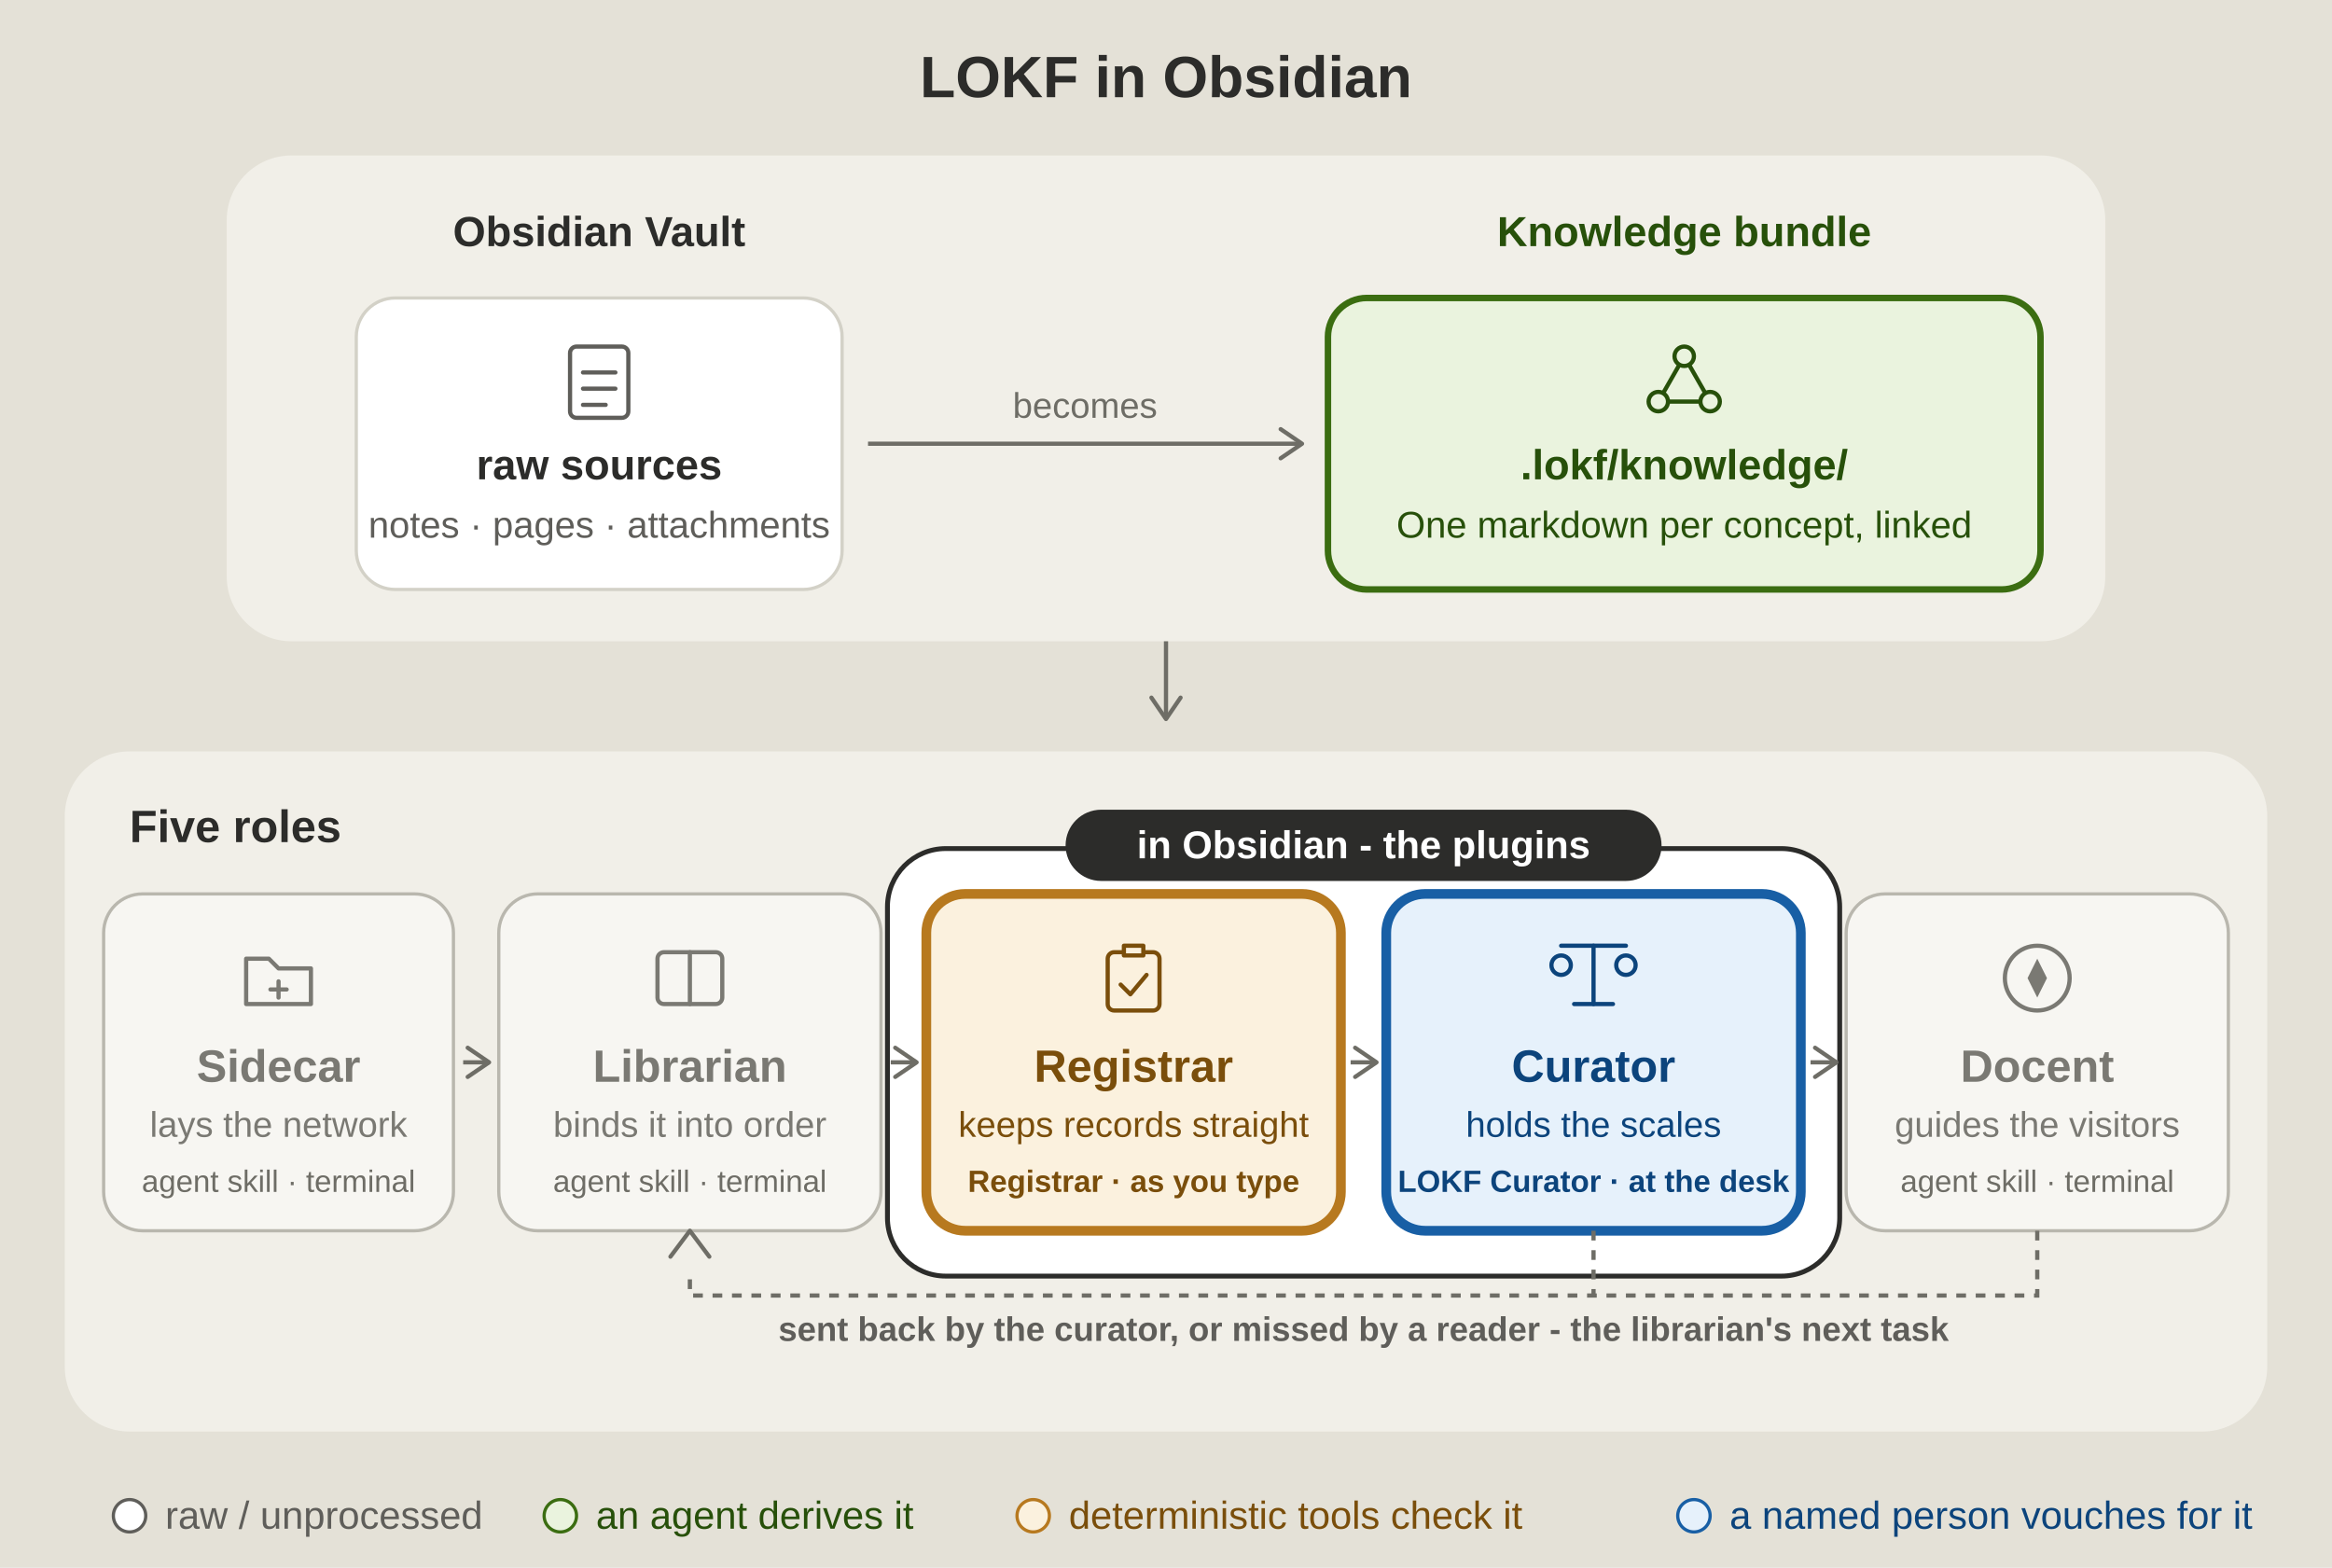
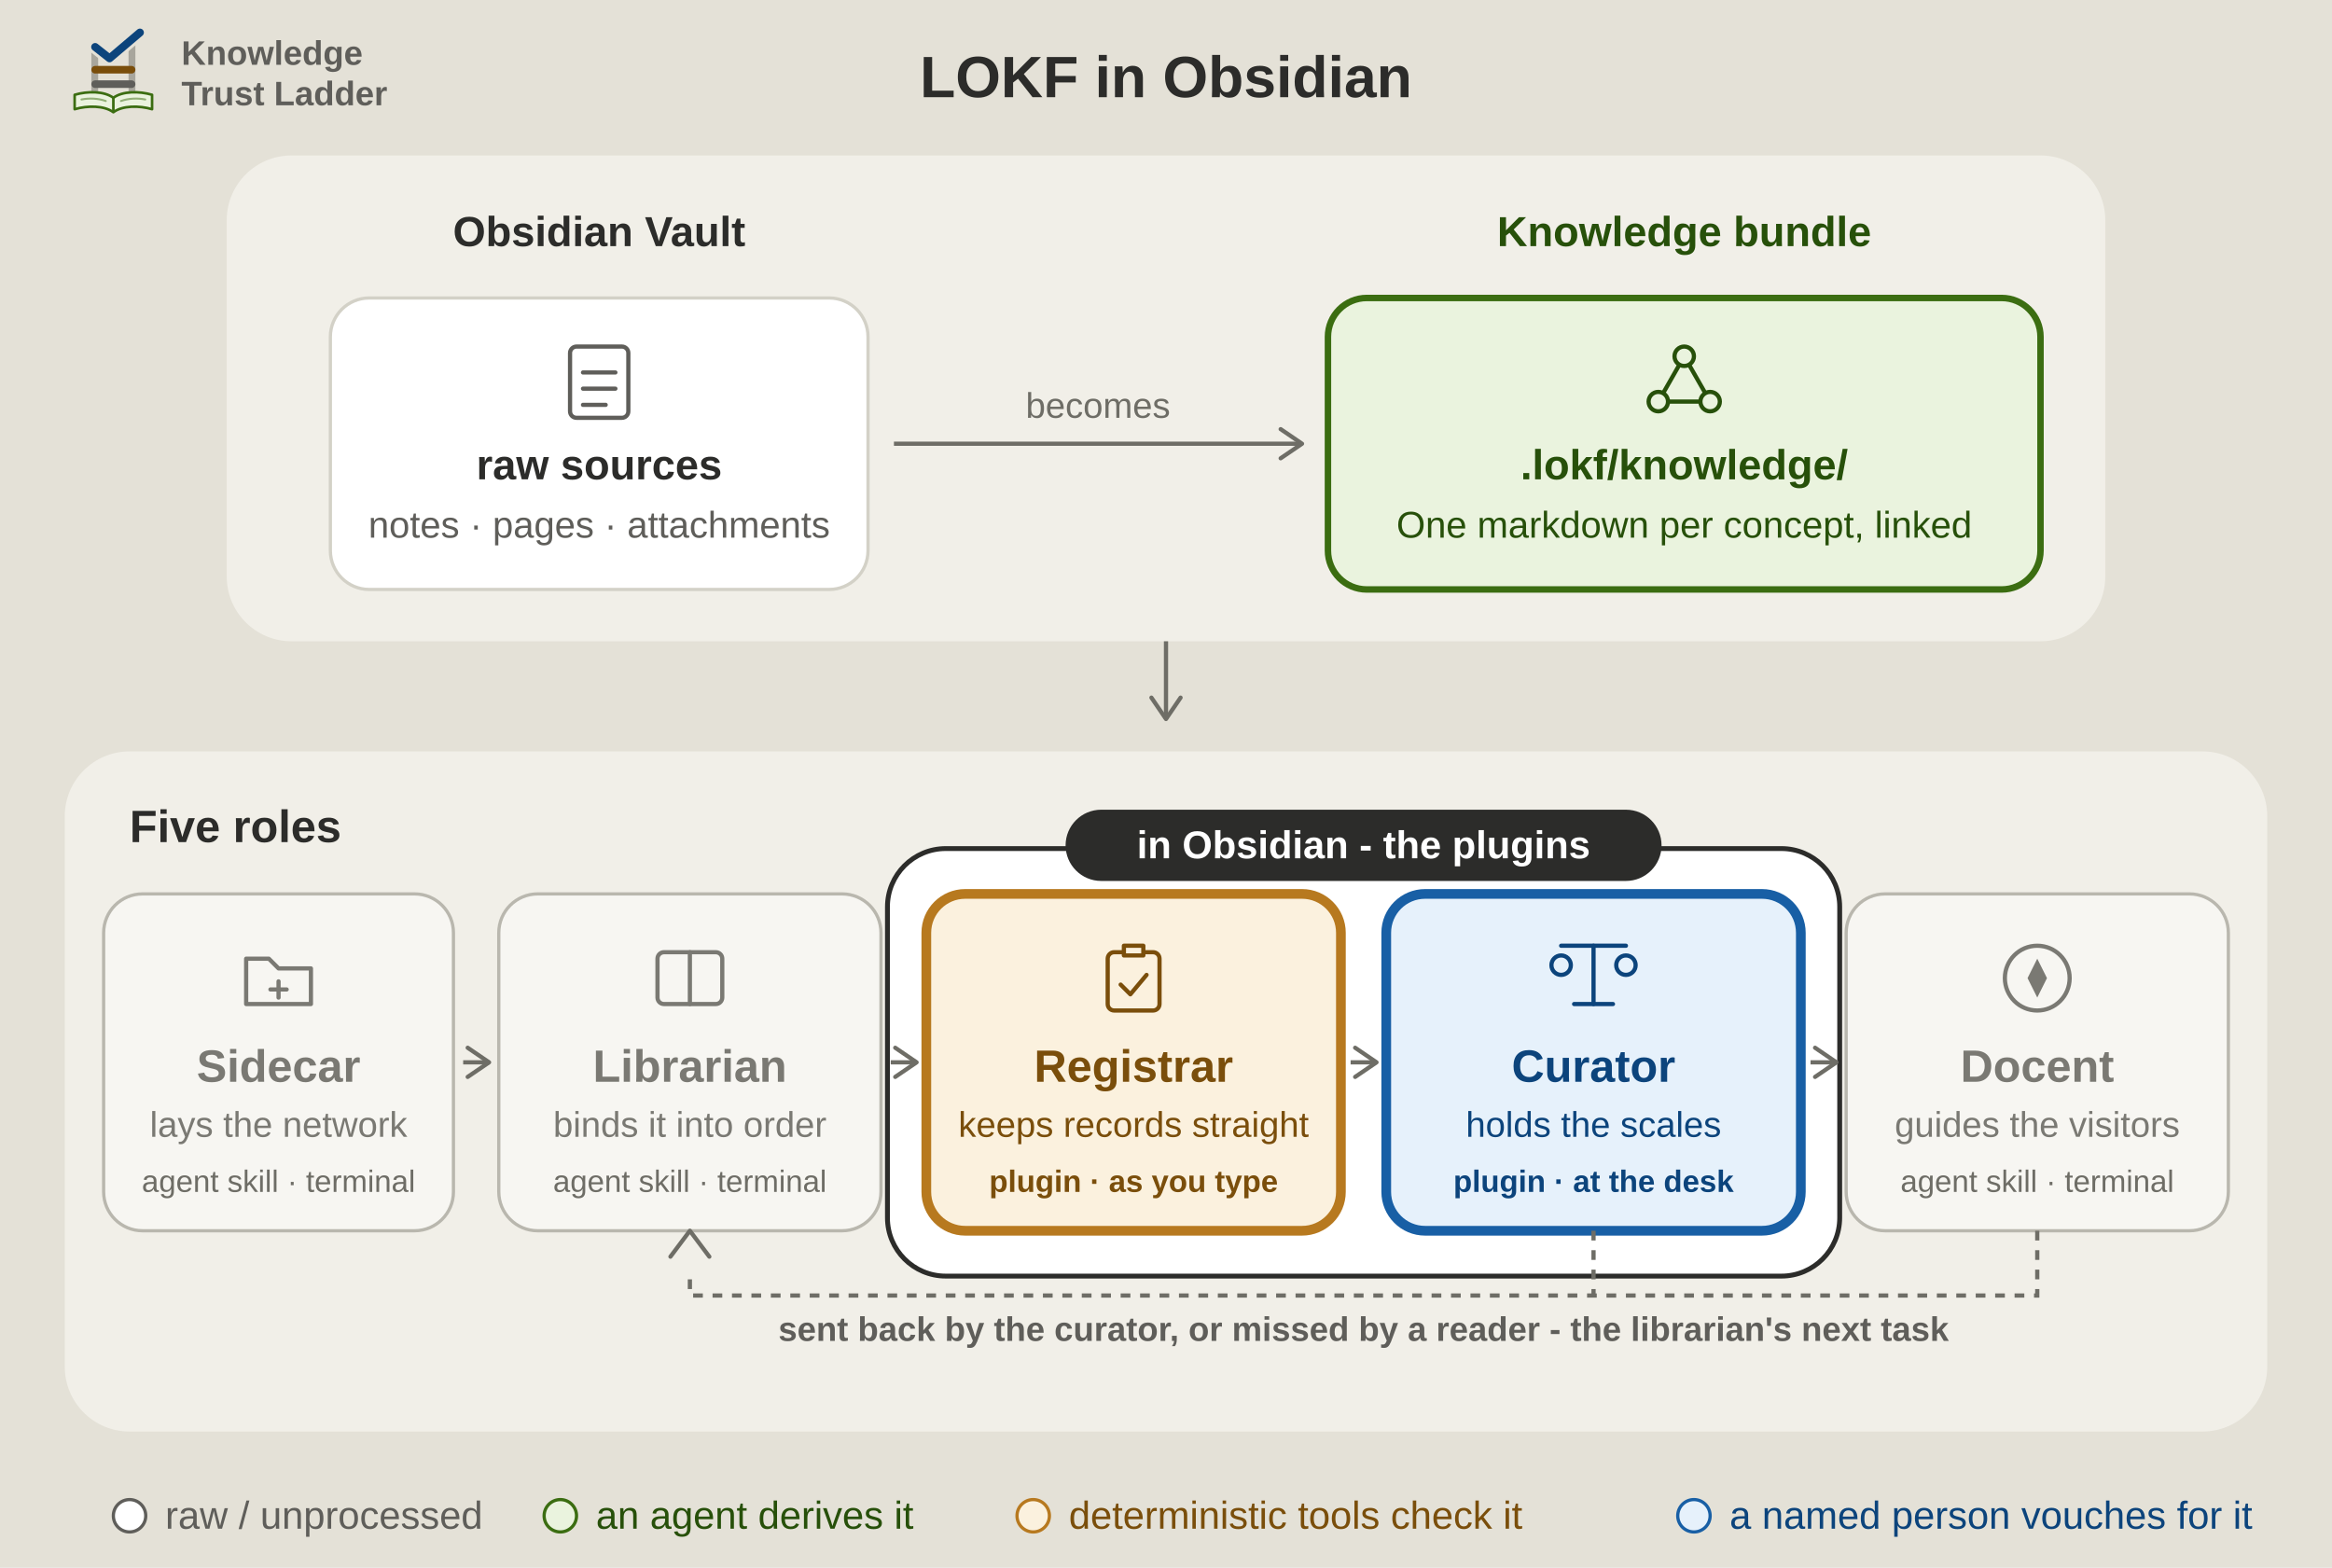
<svg xmlns="http://www.w3.org/2000/svg" width="720" height="484" viewBox="0 0 720 484" role="img" aria-labelledby="t d">
  <rect width="720" height="484" fill="#E4E1D7" />
+   <g transform="translate(20,7) scale(0.46875)">
+     <rect x="17.5" y="12" width="4.5" height="38" rx="2.25" fill="#A8A69D" />
+     <rect x="42" y="12" width="4.5" height="38" rx="2.25" fill="#A8A69D" />
+     <rect x="17.5" y="38" width="29" height="5" rx="2.5" fill="#5F5E5A" />
+     <rect x="17.5" y="28.5" width="29" height="5" rx="2.5" fill="#7A4E0B" />
+     <path d="M20 16 L29.5 23.5 L49.5 6.5" fill="none" stroke="#E4E1D7" stroke-width="9" stroke-linecap="round" stroke-linejoin="round" />
+     <path d="M20 16 L29.5 23.5 L49.5 6.5" fill="none" stroke="#0C447C" stroke-width="5.2" stroke-linecap="round" stroke-linejoin="round" />
+     <path d="M32 49.5 C26 45 15 45 6.5 47.5 v9.5 C15 54.5 26 54.5 32 59 C38 54.5 49 54.5 57.5 57 v-9.5 C49 45 38 45 32 49.5 z" fill="#EAF3DE" stroke="#3B6D11" stroke-width="1.7" stroke-linejoin="round" />
+     <line x1="32" y1="49.5" x2="32" y2="59" stroke="#3B6D11" stroke-width="1.7" />
+     <path d="M11 50.6 C16 49.6 22 49.8 27 51.6 M37 51.6 C42 49.8 48 49.6 53 50.6" fill="none" stroke="#3B6D11" stroke-opacity=".5" stroke-width="1.3" stroke-linecap="round" />
+   </g>
+   <text x="56" y="20" font-family="Arial, sans-serif" font-size="10.5" font-weight="700" fill="#5F5E5A">Knowledge</text>
+   <text x="56" y="32.5" font-family="Arial, sans-serif" font-size="10.5" font-weight="700" fill="#5F5E5A">Trust Ladder</text>
  <text x="360.0" y="30" text-anchor="middle" font-family="Arial, sans-serif" font-size="18" font-weight="700" fill="#2C2C2A">LOKF in Obsidian</text>
  <rect x="70" y="48" width="580" height="150" rx="20" fill="#F1EFE8" />
  <text x="185" y="76" text-anchor="middle" font-family="Arial, sans-serif" font-size="13" font-weight="700" fill="#2C2C2A">Obsidian Vault</text>
  <text x="520" y="76" text-anchor="middle" font-family="Arial, sans-serif" font-size="13" font-weight="700" fill="#27500A">Knowledge bundle</text>
-   <rect x="110" y="92" width="150" height="90" rx="12" fill="#ffffff" stroke="#D3D1C7" stroke-width="1" />
+   <rect x="102" y="92" width="166" height="90" rx="12" fill="#ffffff" stroke="#D3D1C7" stroke-width="1" />
  <g transform="translate(185,118)" stroke="#5F5E5A" stroke-width="1.3" fill="none" stroke-linecap="round" stroke-linejoin="round">
    <rect x="-9" y="-11" width="18" height="22" rx="2" />
    <line x1="-5" y1="-3" x2="5" y2="-3" />
    <line x1="-5" y1="2" x2="5" y2="2" />
    <line x1="-5" y1="7" x2="2" y2="7" />
  </g>
  <text x="185" y="148" text-anchor="middle" font-family="Arial, sans-serif" font-size="13" font-weight="700" fill="#2C2C2A">raw sources</text>
  <text x="185" y="166" text-anchor="middle" font-family="Arial, sans-serif" font-size="11.5" fill="#5F5E5A">notes · pages · attachments</text>
-   <line x1="268" y1="137" x2="402" y2="137" stroke="#6E6D66" stroke-width="1.3" />
+   <line x1="276" y1="137" x2="402" y2="137" stroke="#6E6D66" stroke-width="1.3" />
  <path d="M395.4 141.5 L402 137 L395.4 132.5" fill="none" stroke="#6E6D66" stroke-width="1.3" stroke-linecap="round" stroke-linejoin="round" />
-   <text x="335.0" y="129.0" text-anchor="middle" font-family="Arial, sans-serif" font-size="11" fill="#6E6D66">becomes</text>
+   <text x="339.0" y="129.0" text-anchor="middle" font-family="Arial, sans-serif" font-size="11" fill="#6E6D66">becomes</text>
  <rect x="410" y="92" width="220" height="90" rx="12" fill="#EAF3DE" stroke="#3B6D11" stroke-width="2" />
  <g transform="translate(520,118)" stroke="#27500A" stroke-width="1.3" fill="none" stroke-linecap="round" stroke-linejoin="round">
    <line x1="-8" y1="6" x2="0" y2="-8" />
    <line x1="8" y1="6" x2="0" y2="-8" />
    <line x1="-8" y1="6" x2="8" y2="6" />
    <circle cx="0" cy="-8" r="3" fill="#EAF3DE" />
    <circle cx="-8" cy="6" r="3" fill="#EAF3DE" />
    <circle cx="8" cy="6" r="3" fill="#EAF3DE" />
  </g>
  <text x="520" y="148" text-anchor="middle" font-family="Arial, sans-serif" font-size="13" font-weight="700" fill="#27500A">.lokf/knowledge/</text>
  <text x="520" y="166" text-anchor="middle" font-family="Arial, sans-serif" font-size="11.5" fill="#27500A">One markdown per concept, linked</text>
  <line x1="360" y1="198" x2="360" y2="222" stroke="#6E6D66" stroke-width="1.3" />
  <path d="M355.5 215.4 L360 222 L364.5 215.4" fill="none" stroke="#6E6D66" stroke-width="1.3" stroke-linecap="round" stroke-linejoin="round" />
  <rect x="20" y="232" width="680" height="210" rx="20" fill="#F1EFE8" />
  <text x="40" y="260" font-family="Arial, sans-serif" font-size="14" font-weight="700" fill="#2C2C2A">Five roles</text>
  <rect x="274" y="262" width="294" height="132" rx="18" fill="#ffffff" stroke="#2C2C2A" stroke-width="1.5" />
  <rect x="329" y="250" width="184" height="22" rx="11" fill="#2C2C2A" />
  <text x="421" y="265" text-anchor="middle" font-family="Arial, sans-serif" font-size="12" font-weight="700" fill="#ffffff">in Obsidian - the plugins</text>
  <rect x="32" y="276" width="108" height="104" rx="12" fill="#F7F6F2" stroke="#B9B7AE" stroke-width="1" />
  <g transform="translate(86,302)" stroke="#7A7973" stroke-width="1.3" fill="none" stroke-linecap="round" stroke-linejoin="round">
    <path d="M-10 -6 h7 l3 3 h10 v11 h-20 z" />
    <line x1="0" y1="1" x2="0" y2="6" />
    <line x1="-2.5" y1="3.5" x2="2.5" y2="3.5" />
  </g>
  <text x="86" y="334" text-anchor="middle" font-family="Arial, sans-serif" font-size="14" font-weight="700" fill="#7A7973">Sidecar</text>
  <text x="86" y="351" text-anchor="middle" font-family="Arial, sans-serif" font-size="11" fill="#7A7973">lays the network</text>
  <text x="86" y="368" text-anchor="middle" font-family="Arial, sans-serif" font-size="9.5" fill="#6E6D66">agent skill · terminal</text>
  <line x1="143" y1="328" x2="151" y2="328" stroke="#6E6D66" stroke-width="1.3" />
  <path d="M144.4 332.5 L151 328 L144.4 323.5" fill="none" stroke="#6E6D66" stroke-width="1.3" stroke-linecap="round" stroke-linejoin="round" />
  <rect x="154" y="276" width="118" height="104" rx="12" fill="#F7F6F2" stroke="#B9B7AE" stroke-width="1" />
  <g transform="translate(213,302)" stroke="#7A7973" stroke-width="1.3" fill="none" stroke-linecap="round" stroke-linejoin="round">
    <rect x="-10" y="-8" width="20" height="16" rx="2" />
    <line x1="0" y1="-8" x2="0" y2="8" />
  </g>
  <text x="213" y="334" text-anchor="middle" font-family="Arial, sans-serif" font-size="14" font-weight="700" fill="#7A7973">Librarian</text>
  <text x="213" y="351" text-anchor="middle" font-family="Arial, sans-serif" font-size="11" fill="#7A7973">binds it into order</text>
  <text x="213" y="368" text-anchor="middle" font-family="Arial, sans-serif" font-size="9.5" fill="#6E6D66">agent skill · terminal</text>
  <line x1="275" y1="328" x2="283" y2="328" stroke="#6E6D66" stroke-width="1.3" />
  <path d="M276.4 332.5 L283 328 L276.4 323.5" fill="none" stroke="#6E6D66" stroke-width="1.3" stroke-linecap="round" stroke-linejoin="round" />
  <rect x="286" y="276" width="128" height="104" rx="12" fill="#FBF1DE" stroke="#B7791F" stroke-width="3" />
  <g transform="translate(350,302)" stroke="#7A4E0B" stroke-width="1.3" fill="none" stroke-linecap="round" stroke-linejoin="round">
    <rect x="-8" y="-8" width="16" height="18" rx="2" />
    <path d="M-3 -10 h6 v3 h-6 z" fill="#FBF1DE" />
    <path d="M-4 2 l3 3 l5 -6" />
  </g>
  <text x="350" y="334" text-anchor="middle" font-family="Arial, sans-serif" font-size="14" font-weight="700" fill="#7A4E0B">Registrar</text>
  <text x="350" y="351" text-anchor="middle" font-family="Arial, sans-serif" font-size="11" fill="#7A4E0B">keeps records straight</text>
-   <text x="350" y="368" text-anchor="middle" font-family="Arial, sans-serif" font-size="9.5" font-weight="700" fill="#7A4E0B">Registrar · as you type</text>
+   <text x="350" y="368" text-anchor="middle" font-family="Arial, sans-serif" font-size="9.5" font-weight="700" fill="#7A4E0B">plugin · as you type</text>
  <line x1="417" y1="328" x2="425" y2="328" stroke="#6E6D66" stroke-width="1.3" />
  <path d="M418.4 332.5 L425 328 L418.4 323.5" fill="none" stroke="#6E6D66" stroke-width="1.3" stroke-linecap="round" stroke-linejoin="round" />
  <rect x="428" y="276" width="128" height="104" rx="12" fill="#E6F1FB" stroke="#185FA5" stroke-width="3" />
  <g transform="translate(492,302)" stroke="#0C447C" stroke-width="1.3" fill="none" stroke-linecap="round" stroke-linejoin="round">
    <line x1="0" y1="-10" x2="0" y2="8" />
    <line x1="-10" y1="-10" x2="10" y2="-10" />
    <circle cx="-10" cy="-4" r="3" fill="#E6F1FB" />
    <circle cx="10" cy="-4" r="3" fill="#E6F1FB" />
    <line x1="-6" y1="8" x2="6" y2="8" />
  </g>
  <text x="492" y="334" text-anchor="middle" font-family="Arial, sans-serif" font-size="14" font-weight="700" fill="#0C447C">Curator</text>
  <text x="492" y="351" text-anchor="middle" font-family="Arial, sans-serif" font-size="11" fill="#0C447C">holds the scales</text>
-   <text x="492" y="368" text-anchor="middle" font-family="Arial, sans-serif" font-size="9.5" font-weight="700" fill="#0C447C">LOKF Curator · at the desk</text>
+   <text x="492" y="368" text-anchor="middle" font-family="Arial, sans-serif" font-size="9.5" font-weight="700" fill="#0C447C">plugin · at the desk</text>
  <line x1="559" y1="328" x2="567" y2="328" stroke="#6E6D66" stroke-width="1.3" />
  <path d="M560.4 332.5 L567 328 L560.4 323.5" fill="none" stroke="#6E6D66" stroke-width="1.3" stroke-linecap="round" stroke-linejoin="round" />
  <rect x="570" y="276" width="118" height="104" rx="12" fill="#F7F6F2" stroke="#B9B7AE" stroke-width="1" />
  <g transform="translate(629,302)" stroke="#7A7973" stroke-width="1.3" fill="none" stroke-linecap="round" stroke-linejoin="round">
    <circle cx="0" cy="0" r="10" />
    <polygon points="0,-6 3,0 0,6 -3,0" fill="#7A7973" stroke="none" />
  </g>
  <text x="629" y="334" text-anchor="middle" font-family="Arial, sans-serif" font-size="14" font-weight="700" fill="#7A7973">Docent</text>
  <text x="629" y="351" text-anchor="middle" font-family="Arial, sans-serif" font-size="11" fill="#7A7973">guides the visitors</text>
  <text x="629" y="368" text-anchor="middle" font-family="Arial, sans-serif" font-size="9.5" fill="#6E6D66">agent skill · terminal</text>
  <path d="M629 380 v20 H213 v-6" fill="none" stroke="#6E6D66" stroke-width="1.3" stroke-dasharray="3 3" />
  <path d="M492 380 v20" fill="none" stroke="#6E6D66" stroke-width="1.3" stroke-dasharray="3 3" />
  <path d="M207 388 L213 380 L219 388" fill="none" stroke="#6E6D66" stroke-width="1.3" stroke-linecap="round" stroke-linejoin="round" />
  <text x="421" y="414" text-anchor="middle" font-family="Arial, sans-serif" font-size="10.5" font-weight="700" fill="#5F5E5A">sent back by the curator, or missed by a reader - the librarian's next task</text>
  <circle cx="40" cy="468" r="5" fill="#ffffff" stroke="#5F5E5A" stroke-width="1" />
  <text x="51" y="472" font-family="Arial, sans-serif" font-size="12" fill="#5F5E5A">raw / unprocessed</text>
  <circle cx="173" cy="468" r="5" fill="#EAF3DE" stroke="#3B6D11" stroke-width="1" />
  <text x="184" y="472" font-family="Arial, sans-serif" font-size="12" fill="#27500A">an agent derives it</text>
  <circle cx="319" cy="468" r="5" fill="#FBF1DE" stroke="#B7791F" stroke-width="1" />
  <text x="330" y="472" font-family="Arial, sans-serif" font-size="12" fill="#7A4E0B">deterministic tools check it</text>
  <circle cx="523" cy="468" r="5" fill="#E6F1FB" stroke="#185FA5" stroke-width="1" />
  <text x="534" y="472" font-family="Arial, sans-serif" font-size="12" fill="#0C447C">a named person vouches for it</text>
</svg>
